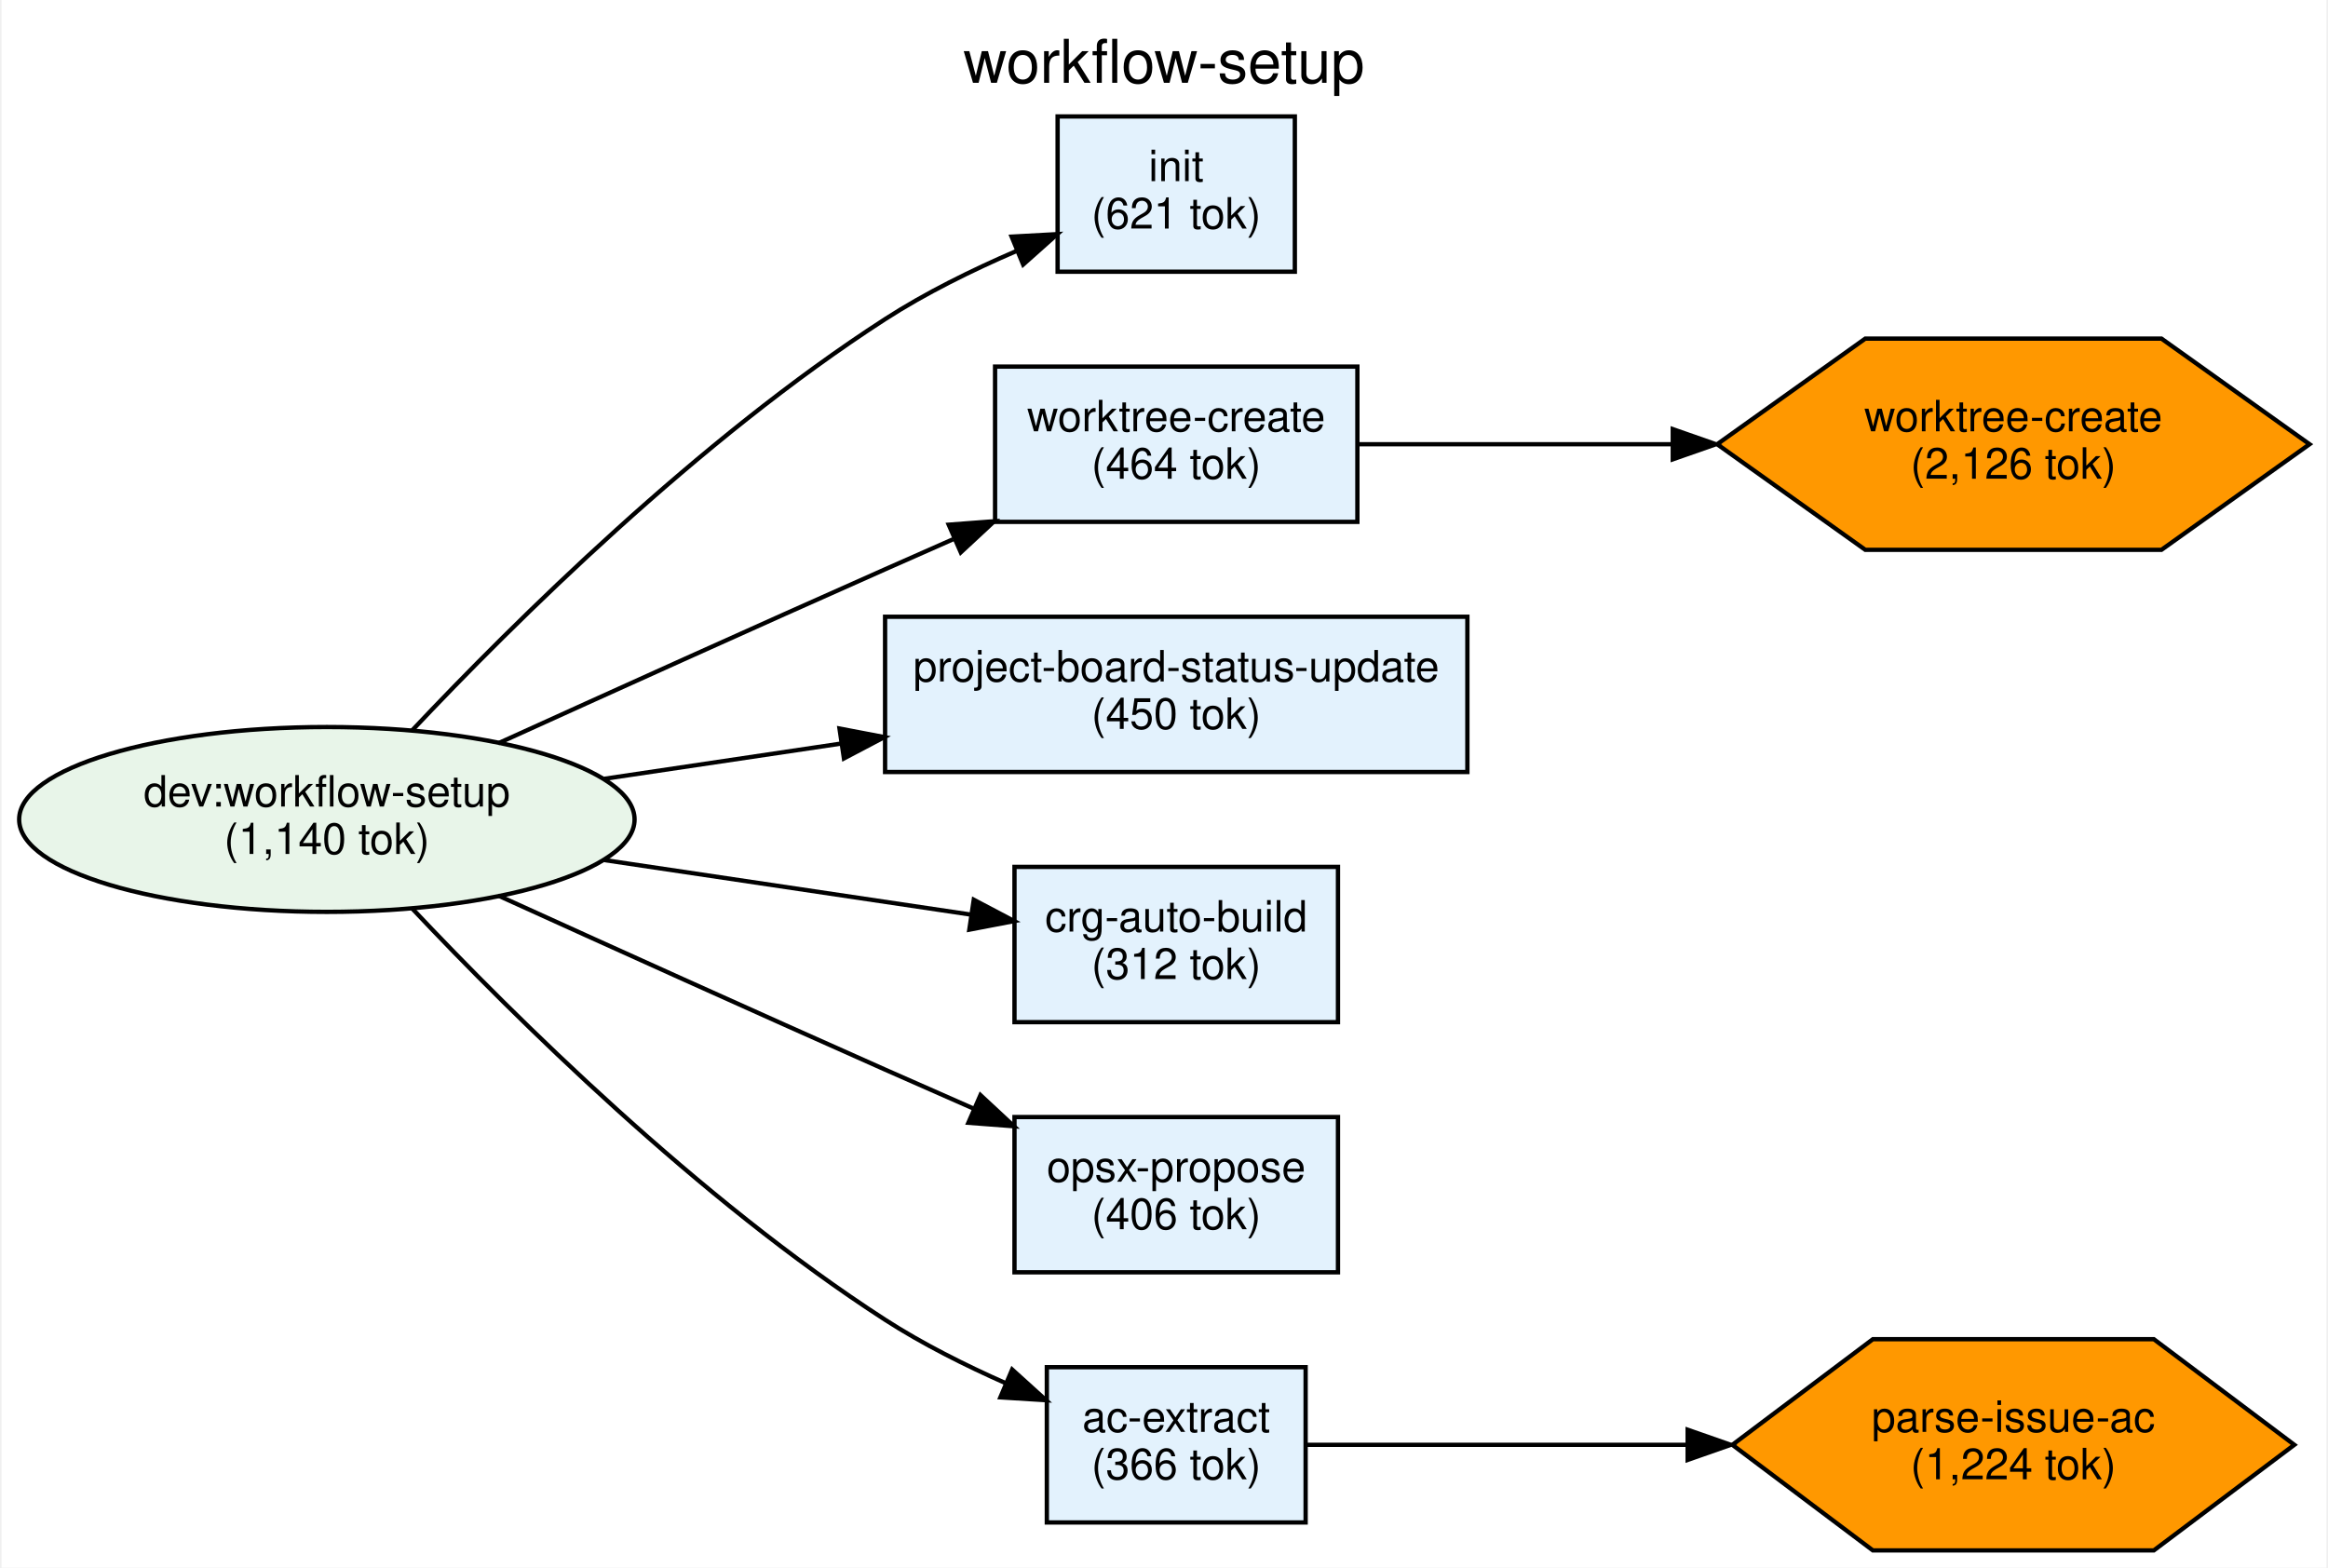
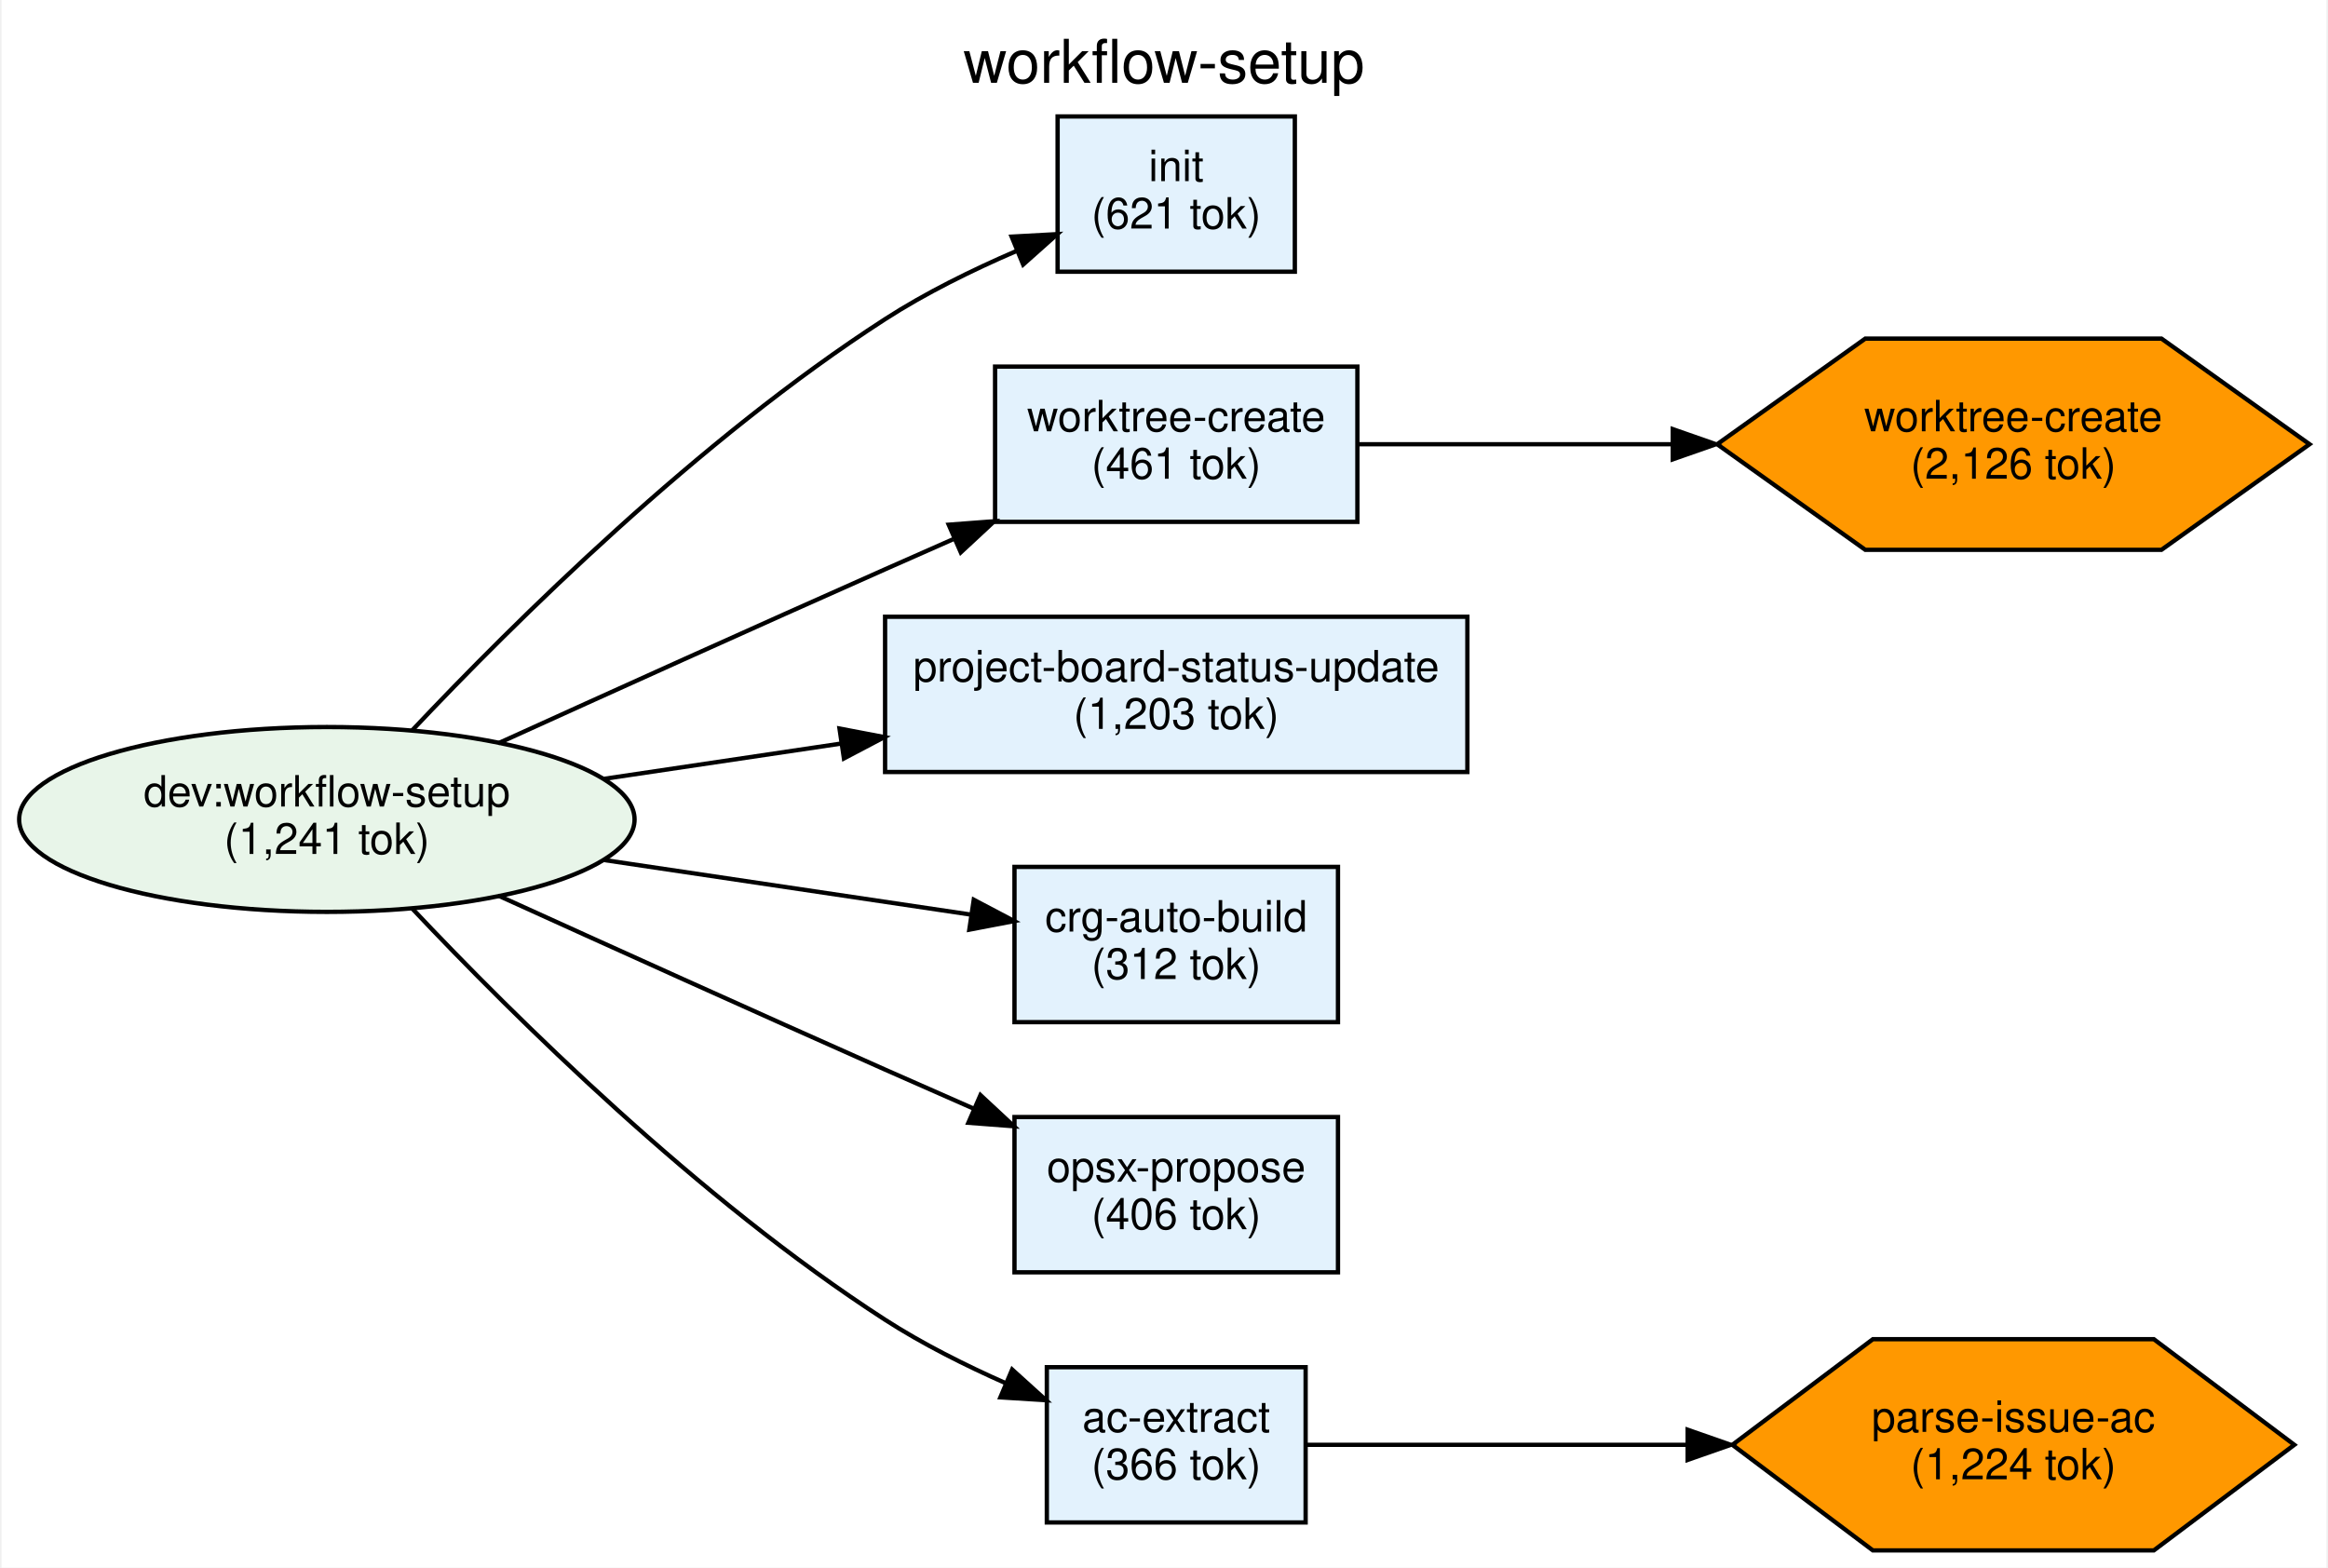
<svg xmlns="http://www.w3.org/2000/svg" width="539pt" height="363pt" viewBox="0.00 0.00 539.01 363.49">
  <g id="graph0" class="graph" transform="scale(1 1) rotate(0) translate(4 359.49)">
    <polygon fill="white" stroke="transparent" points="-4,4 -4,-359.49 535.01,-359.49 535.01,4 -4,4" />
    <text text-anchor="middle" x="265.5" y="-340.29" font-family="Helvetica,sans-Serif" font-size="14.00">workflow-setup</text>
    <g id="node1" class="node">
      <ellipse fill="#e8f5e9" stroke="black" cx="71.42" cy="-169.49" rx="71.34" ry="21.43" />
      <text text-anchor="middle" x="71.42" y="-172.49" font-family="Helvetica,sans-Serif" font-size="10.00">dev:workflow-setup</text>
-       <text text-anchor="middle" x="71.42" y="-161.49" font-family="Helvetica,sans-Serif" font-size="10.00">(1,140 tok)</text>
+       <text text-anchor="middle" x="71.42" y="-161.49" font-family="Helvetica,sans-Serif" font-size="10.00">(1,241 tok)</text>
    </g>
    <g id="node2" class="node">
      <polygon fill="#e3f2fd" stroke="black" points="295.84,-332.49 240.84,-332.49 240.84,-296.49 295.84,-296.49 295.84,-332.49" />
      <text text-anchor="middle" x="268.34" y="-317.49" font-family="Helvetica,sans-Serif" font-size="10.00">init</text>
      <text text-anchor="middle" x="268.34" y="-306.49" font-family="Helvetica,sans-Serif" font-size="10.00">(621 tok)</text>
    </g>
    <g id="edge1" class="edge">
      <path fill="none" stroke="black" d="M91.21,-190.16C114.87,-215.24 157.66,-257.64 200.84,-285.49 210.22,-291.55 221.08,-296.89 231.27,-301.28" />
      <polygon fill="black" stroke="black" points="230.18,-304.62 240.76,-305.2 232.85,-298.15 230.18,-304.62" />
    </g>
    <g id="node3" class="node">
      <polygon fill="#e3f2fd" stroke="black" points="310.34,-274.49 226.34,-274.49 226.34,-238.49 310.34,-238.49 310.34,-274.49" />
      <text text-anchor="middle" x="268.34" y="-259.49" font-family="Helvetica,sans-Serif" font-size="10.00">worktree-create</text>
-       <text text-anchor="middle" x="268.34" y="-248.49" font-family="Helvetica,sans-Serif" font-size="10.00">(464 tok)</text>
+       <text text-anchor="middle" x="268.34" y="-248.49" font-family="Helvetica,sans-Serif" font-size="10.00">(461 tok)</text>
    </g>
    <g id="edge2" class="edge">
      <path fill="none" stroke="black" d="M111.13,-187.14C136.59,-198.7 170.65,-214.1 200.84,-227.49 205.94,-229.76 211.28,-232.12 216.61,-234.46" />
      <polygon fill="black" stroke="black" points="215.59,-237.83 226.15,-238.63 218.39,-231.42 215.59,-237.83" />
    </g>
    <g id="node4" class="node">
      <polygon fill="#e3f2fd" stroke="black" points="335.84,-216.49 200.84,-216.49 200.84,-180.49 335.84,-180.49 335.84,-216.49" />
      <text text-anchor="middle" x="268.34" y="-201.49" font-family="Helvetica,sans-Serif" font-size="10.00">project-board-status-update</text>
-       <text text-anchor="middle" x="268.34" y="-190.49" font-family="Helvetica,sans-Serif" font-size="10.00">(450 tok)</text>
+       <text text-anchor="middle" x="268.34" y="-190.49" font-family="Helvetica,sans-Serif" font-size="10.00">(1,203 tok)</text>
    </g>
    <g id="edge3" class="edge">
      <path fill="none" stroke="black" d="M135.7,-178.91C153.24,-181.52 172.47,-184.38 190.68,-187.09" />
      <polygon fill="black" stroke="black" points="190.27,-190.57 200.68,-188.58 191.3,-183.64 190.27,-190.57" />
    </g>
    <g id="node5" class="node">
      <polygon fill="#e3f2fd" stroke="black" points="305.84,-158.49 230.84,-158.49 230.84,-122.49 305.84,-122.49 305.84,-158.49" />
      <text text-anchor="middle" x="268.34" y="-143.49" font-family="Helvetica,sans-Serif" font-size="10.00">crg-auto-build</text>
      <text text-anchor="middle" x="268.34" y="-132.49" font-family="Helvetica,sans-Serif" font-size="10.00">(312 tok)</text>
    </g>
    <g id="edge4" class="edge">
      <path fill="none" stroke="black" d="M135.7,-160.08C163.35,-155.97 195.2,-151.23 220.65,-147.44" />
      <polygon fill="black" stroke="black" points="221.4,-150.87 230.77,-145.93 220.37,-143.94 221.4,-150.87" />
    </g>
    <g id="node6" class="node">
      <polygon fill="#e3f2fd" stroke="black" points="305.84,-100.49 230.84,-100.49 230.84,-64.49 305.84,-64.49 305.84,-100.49" />
      <text text-anchor="middle" x="268.34" y="-85.49" font-family="Helvetica,sans-Serif" font-size="10.00">opsx-propose</text>
      <text text-anchor="middle" x="268.34" y="-74.49" font-family="Helvetica,sans-Serif" font-size="10.00">(406 tok)</text>
    </g>
    <g id="edge5" class="edge">
      <path fill="none" stroke="black" d="M111.13,-151.85C136.59,-140.29 170.65,-124.89 200.84,-111.49 207.48,-108.54 214.52,-105.45 221.42,-102.42" />
      <polygon fill="black" stroke="black" points="222.95,-105.58 230.71,-98.36 220.15,-99.16 222.95,-105.58" />
    </g>
    <g id="node7" class="node">
      <polygon fill="#e3f2fd" stroke="black" points="298.34,-42.49 238.34,-42.49 238.34,-6.49 298.34,-6.49 298.34,-42.49" />
      <text text-anchor="middle" x="268.34" y="-27.49" font-family="Helvetica,sans-Serif" font-size="10.00">ac-extract</text>
      <text text-anchor="middle" x="268.34" y="-16.49" font-family="Helvetica,sans-Serif" font-size="10.00">(366 tok)</text>
    </g>
    <g id="edge6" class="edge">
      <path fill="none" stroke="black" d="M91.21,-148.83C114.87,-123.75 157.66,-81.35 200.84,-53.49 209.49,-47.91 219.4,-42.94 228.87,-38.75" />
      <polygon fill="black" stroke="black" points="230.3,-41.95 238.15,-34.84 227.57,-35.5 230.3,-41.95" />
    </g>
    <g id="node8" class="node">
      <polygon fill="#ff9800" stroke="black" points="531.09,-256.49 496.76,-280.98 428.09,-280.98 393.75,-256.49 428.09,-232.01 496.76,-232.01 531.09,-256.49" />
      <text text-anchor="middle" x="462.42" y="-259.49" font-family="Helvetica,sans-Serif" font-size="10.00">worktree-create</text>
      <text text-anchor="middle" x="462.42" y="-248.49" font-family="Helvetica,sans-Serif" font-size="10.00">(2,126 tok)</text>
    </g>
    <g id="edge7" class="edge">
      <path fill="none" stroke="black" d="M310.54,-256.49C331.76,-256.49 358.35,-256.49 383.27,-256.49" />
      <polygon fill="black" stroke="black" points="383.46,-259.99 393.46,-256.49 383.46,-252.99 383.46,-259.99" />
    </g>
    <g id="node9" class="node">
      <polygon fill="#ff9800" stroke="black" points="527.56,-24.49 494.99,-48.98 429.85,-48.98 397.28,-24.49 429.85,-0.01 494.99,-0.01 527.56,-24.49" />
      <text text-anchor="middle" x="462.42" y="-27.49" font-family="Helvetica,sans-Serif" font-size="10.00">parse-issue-ac</text>
      <text text-anchor="middle" x="462.42" y="-16.49" font-family="Helvetica,sans-Serif" font-size="10.00">(1,224 tok)</text>
    </g>
    <g id="edge8" class="edge">
      <path fill="none" stroke="black" d="M298.51,-24.49C321.89,-24.49 355.78,-24.49 386.59,-24.49" />
      <polygon fill="black" stroke="black" points="386.91,-27.99 396.91,-24.49 386.91,-20.99 386.91,-27.99" />
    </g>
  </g>
</svg>
